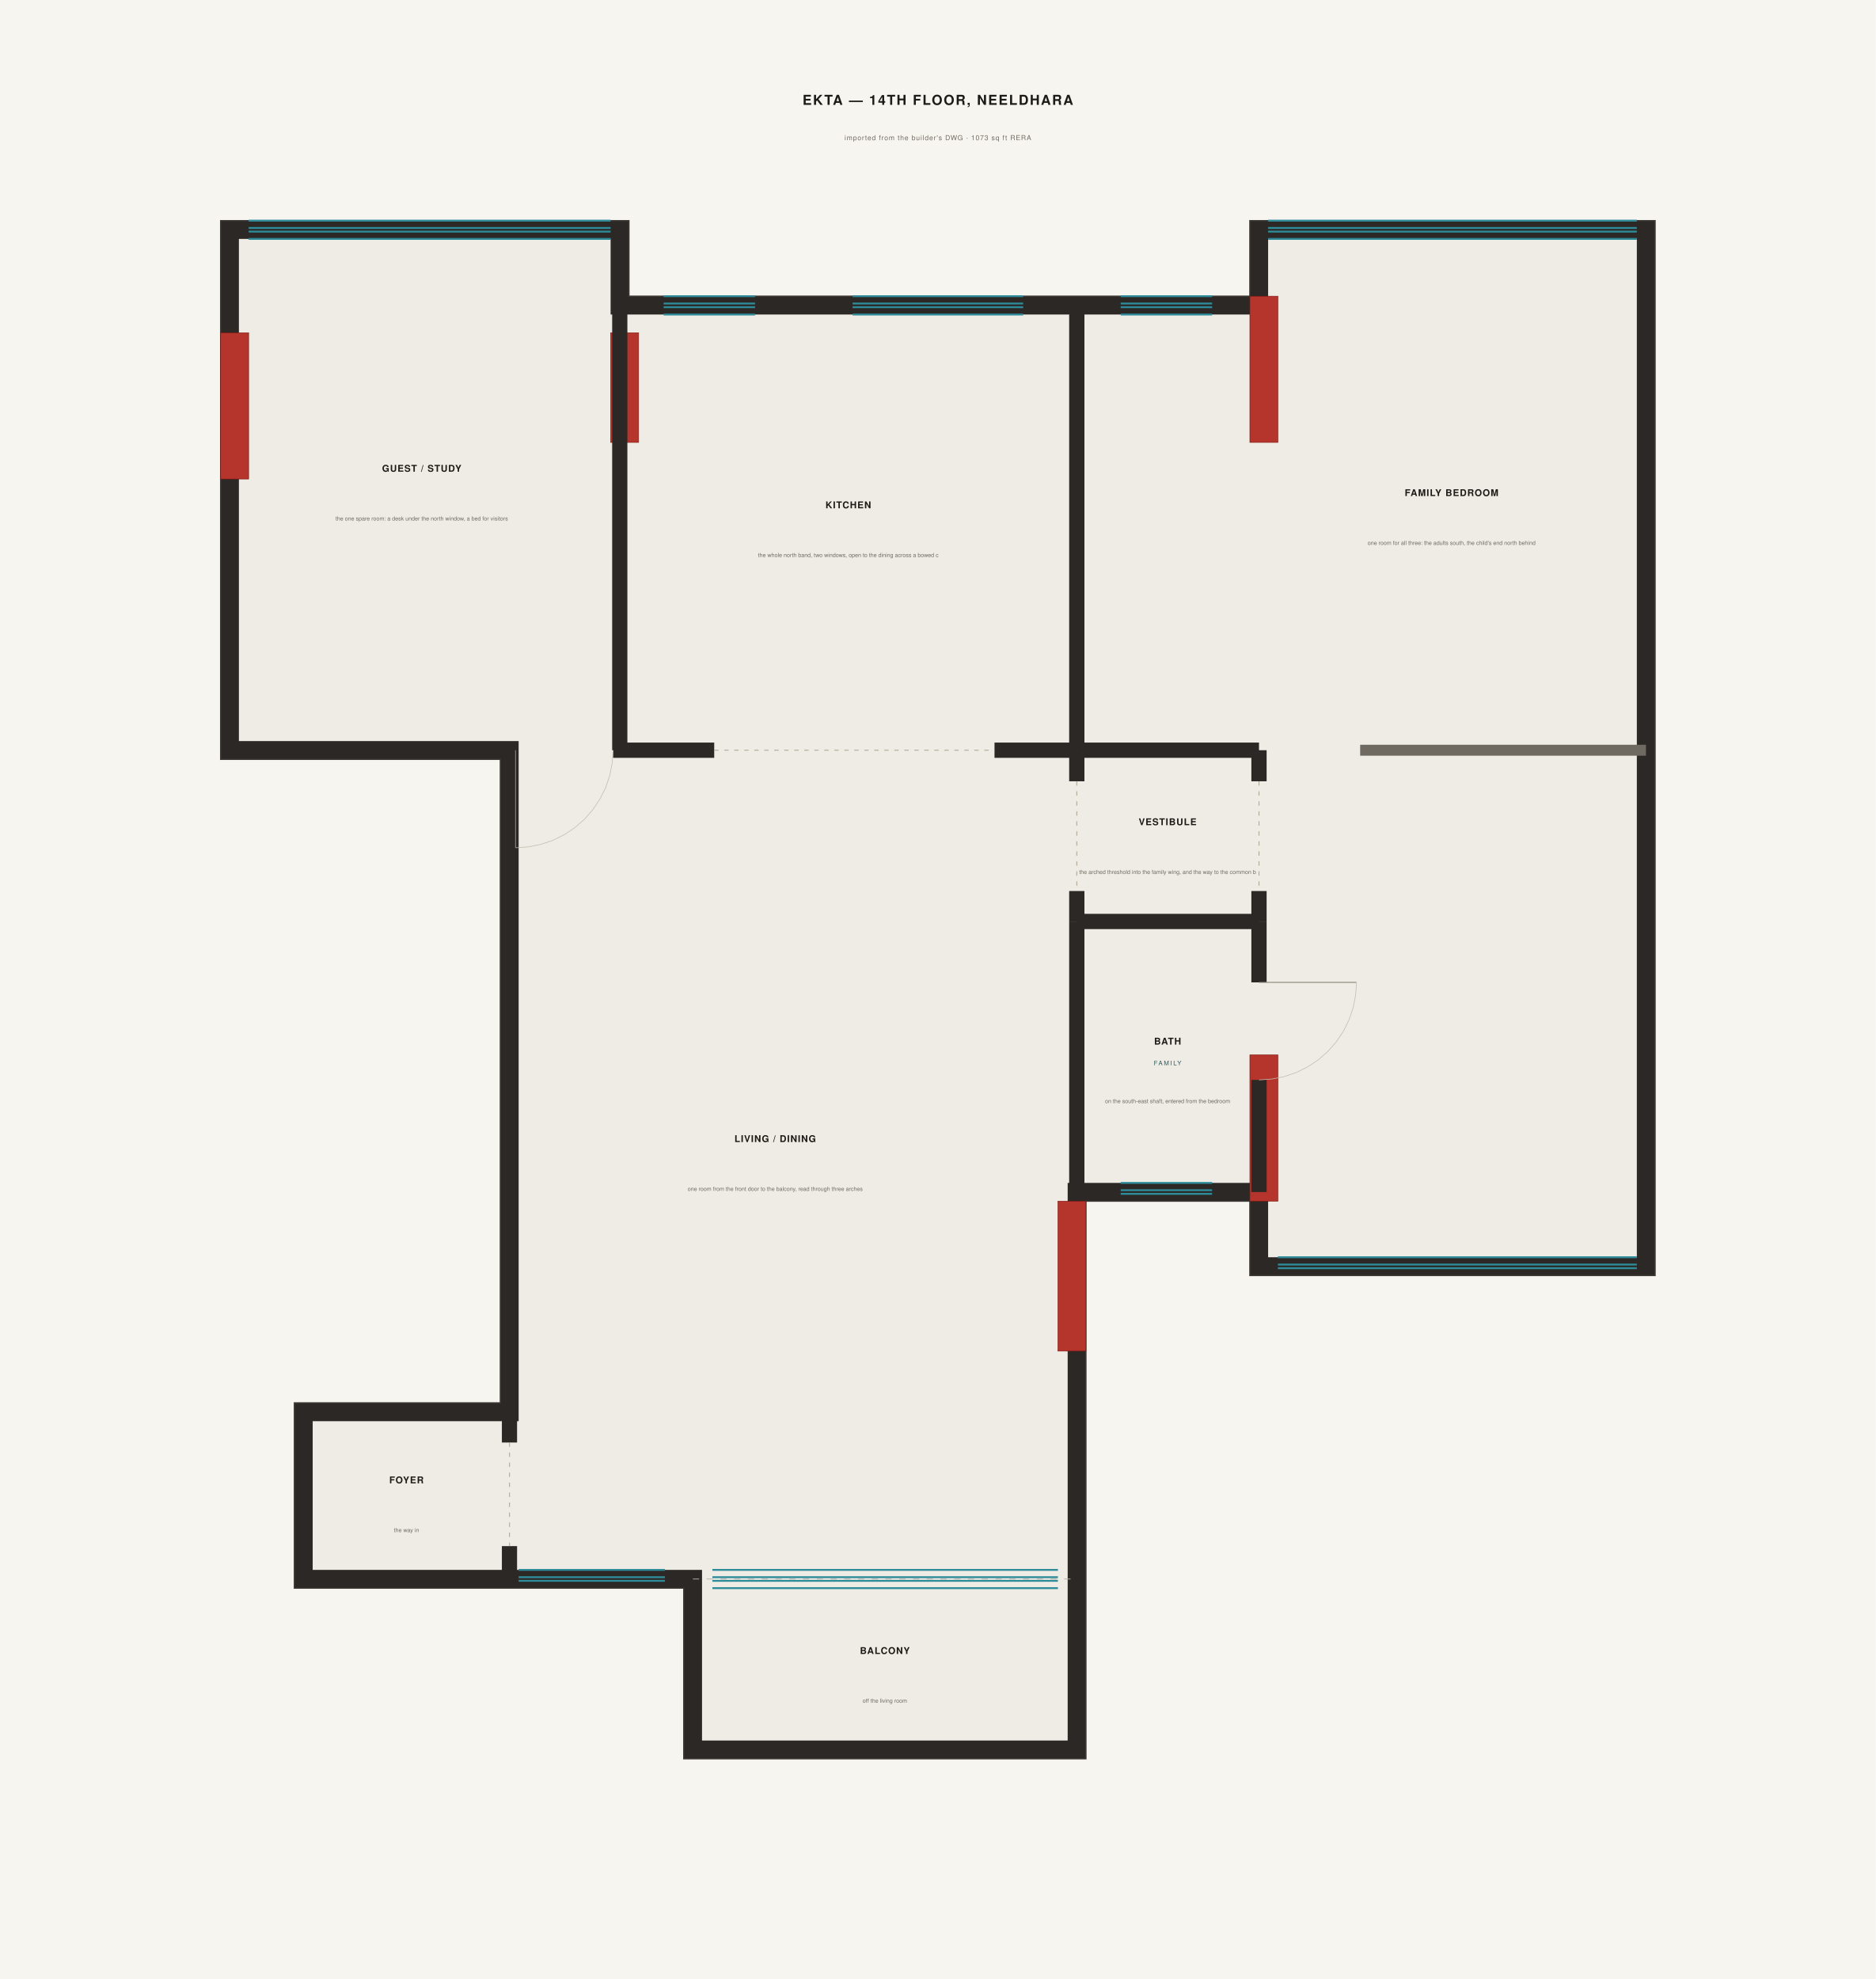
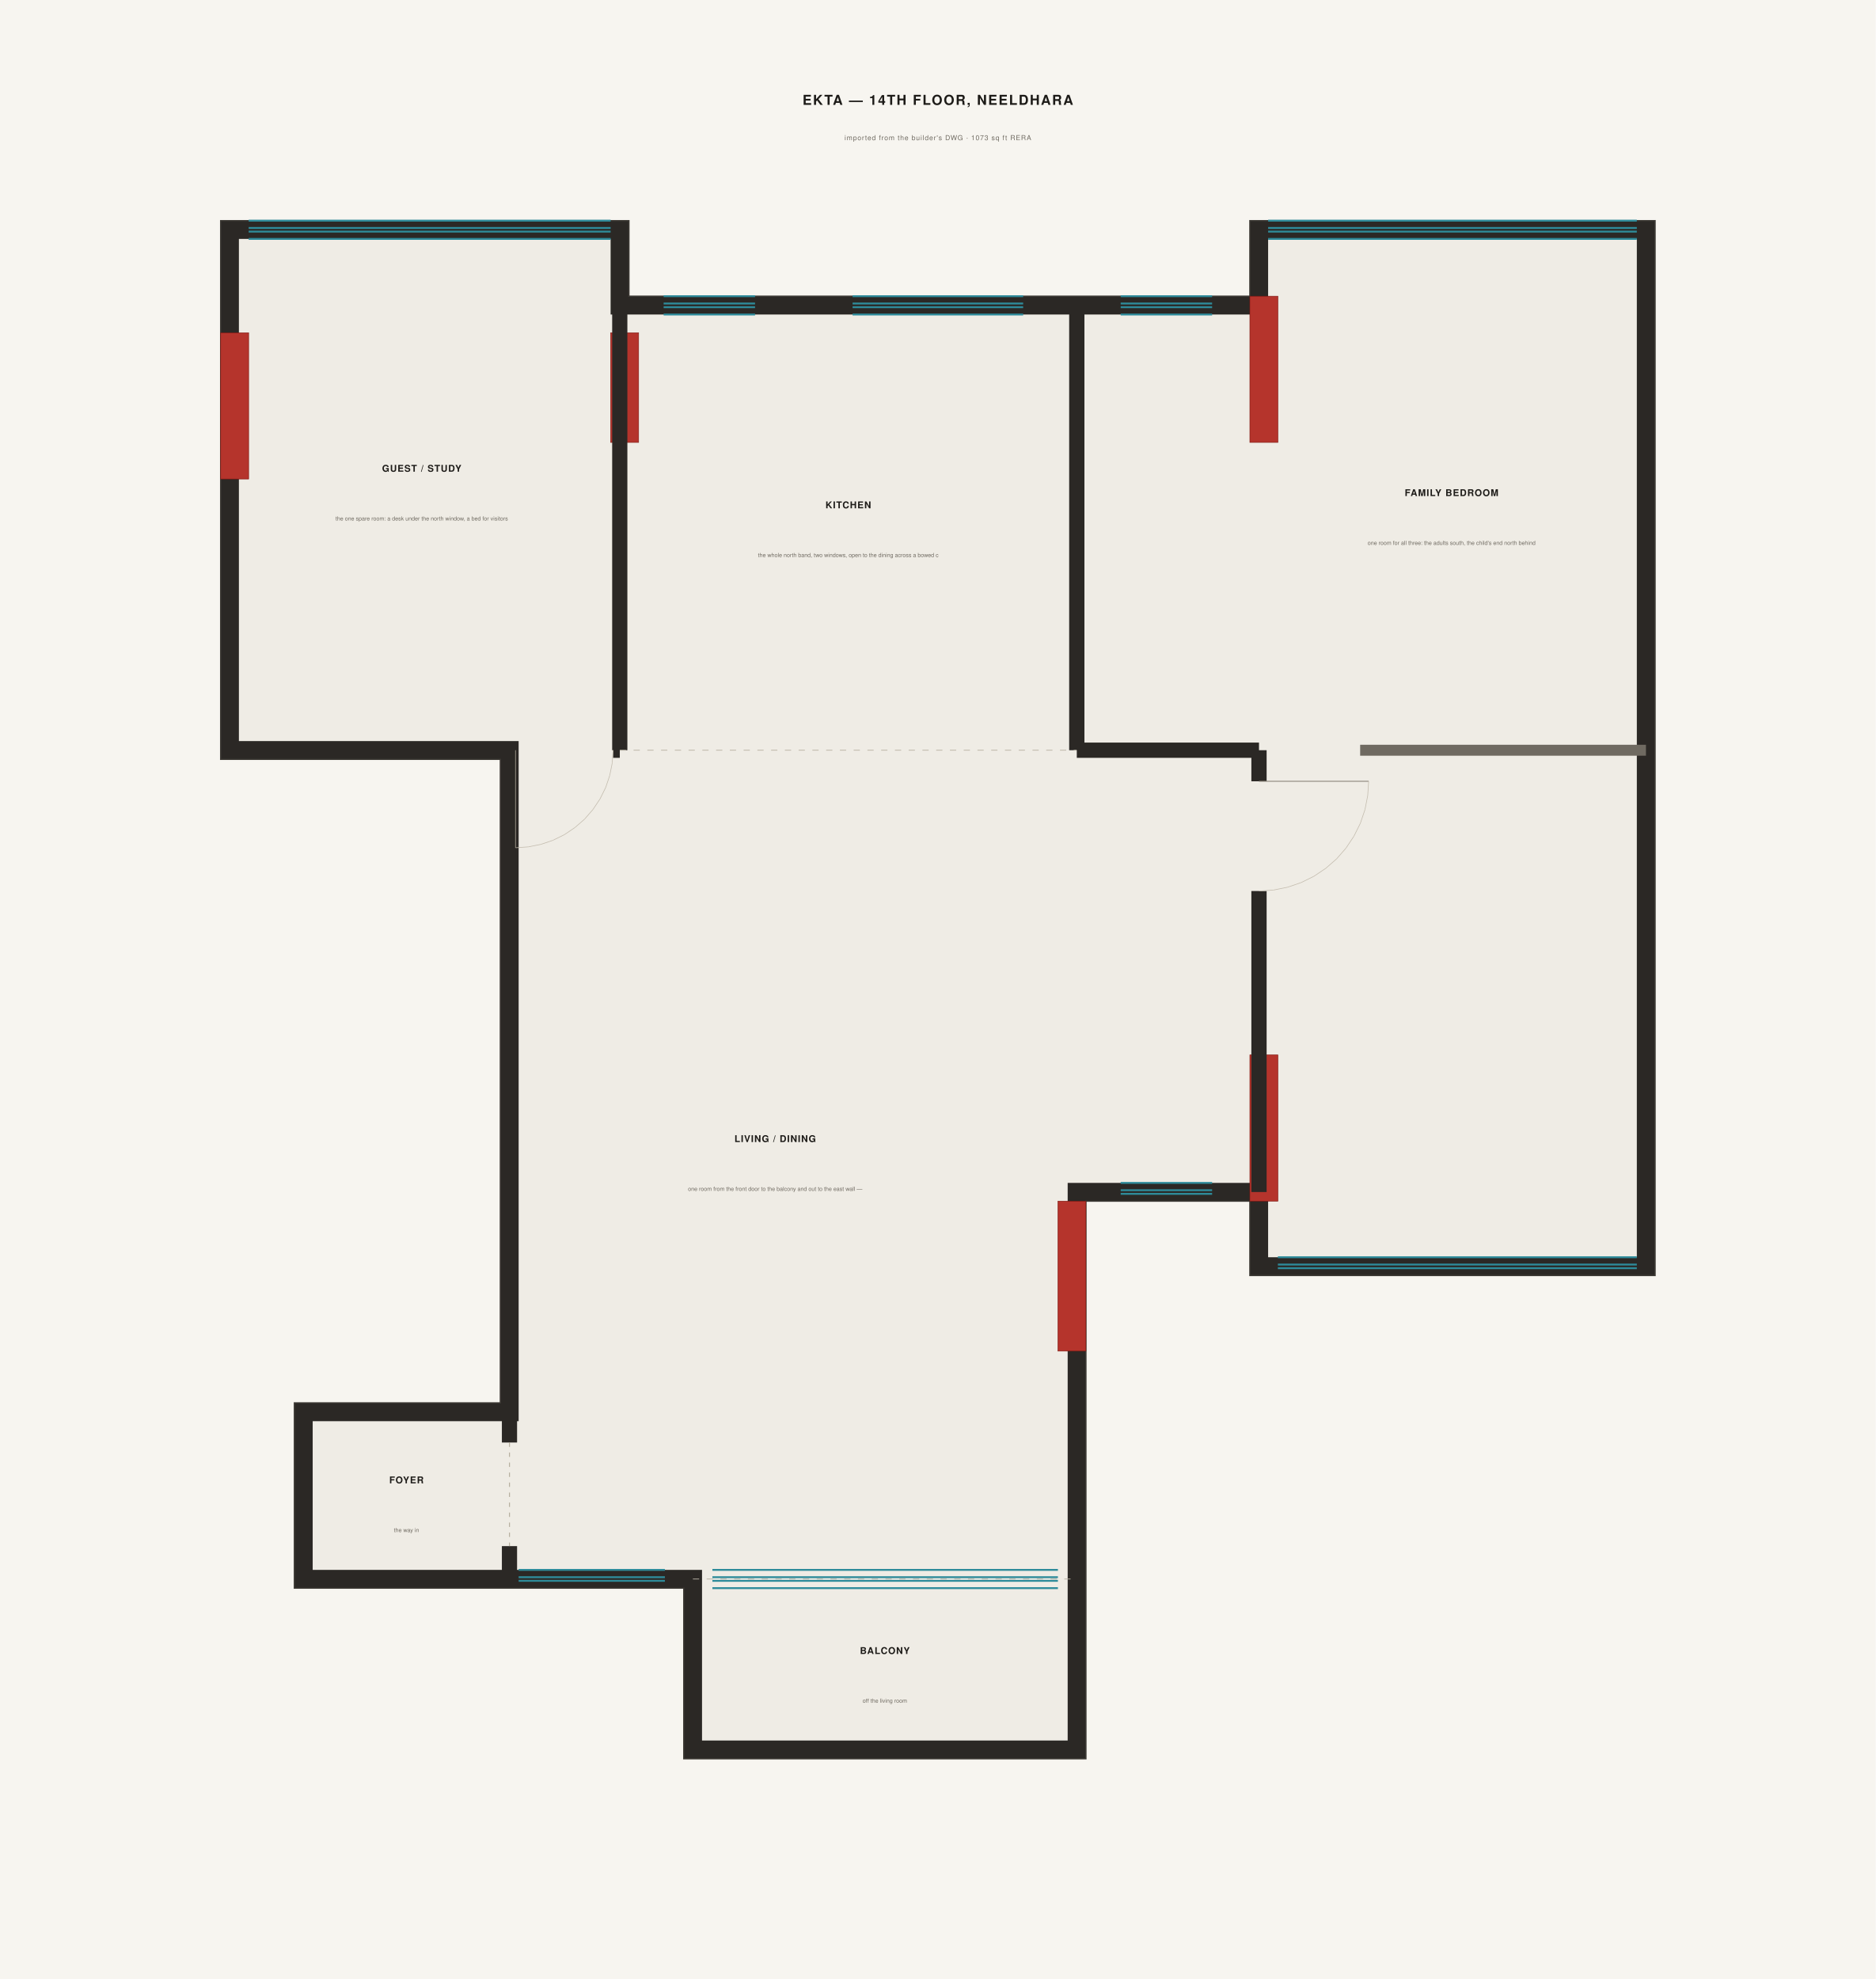
<svg xmlns="http://www.w3.org/2000/svg" width="3000" height="3165" viewBox="0 0 3000 3165">
  <rect x="0" y="0" width="3000" height="3165" fill="#f7f5f0" />
  <g id="L-floor">
    <polygon points="352.9,352.9 1005.9,352.9 1005.9,473.7 1999.0,473.7 1999.0,352.9 2647.1,352.9 2647.1,2039.9 1999.0,2039.9 1999.0,1921.0 1736.8,1921.0 1736.8,2812.8 1093.6,2812.8 1093.6,2539.9 470.8,2539.9 470.8,2243.6 800.2,2243.6 800.2,1214.4 352.9,1214.4" fill="#2b2825" stroke="#3b3833" stroke-width="2.0" />
    <polygon points="382.1,382.1 976.6,382.1 976.6,503.0 2028.2,503.0 2028.2,382.1 2617.9,382.1 2617.9,2010.7 2028.2,2010.7 2028.2,1891.8 1707.6,1891.8 1707.6,2539.9 1707.6,2783.6 1122.8,2783.6 1122.8,2539.9 1122.8,2510.7 500.1,2510.7 500.1,2272.9 829.5,2272.9 829.5,1185.2 382.1,1185.2" fill="#efece5" stroke="none" stroke-width="1.0" />
  </g>
  <g id="L-ref">
    <rect x="1999.0" y="473.7" width="44.8" height="233.9" fill="#b5342c" stroke="#7c1610" stroke-width="0.8" />
    <rect x="352.9" y="532.2" width="44.8" height="233.9" fill="#b5342c" stroke="#7c1610" stroke-width="0.8" />
    <rect x="976.6" y="532.2" width="44.8" height="175.4" fill="#b5342c" stroke="#7c1610" stroke-width="0.8" />
    <rect x="1999.0" y="1687.1" width="44.8" height="233.9" fill="#b5342c" stroke="#7c1610" stroke-width="0.8" />
    <rect x="1692.0" y="1921.0" width="44.8" height="239.8" fill="#b5342c" stroke="#7c1610" stroke-width="0.8" />
  </g>
  <g id="L-furniture">
</g>
  <g id="L-floor-walls">
    <polygon points="979.1,367.5 979.1,1199.8 1003.4,1199.8 1003.4,367.5" fill="#2b2825" stroke="none" stroke-width="1.0" />
    <polygon points="814.9,1212.0 824.6,1212.0 824.6,1187.6 814.9,1187.6" fill="#2b2825" stroke="none" stroke-width="1.0" />
    <polygon points="980.5,1212.0 991.3,1212.0 991.3,1187.6 980.5,1187.6" fill="#2b2825" stroke="none" stroke-width="1.0" />
    <line x1="824.6" y1="1199.8" x2="824.6" y2="1355.8" stroke="#8a8378" stroke-width="1.4" />
    <line x1="824.6" y1="1355.8" x2="845.0" y2="1354.4" stroke="#c3bcae" stroke-width="1.0" />
    <line x1="845.0" y1="1354.4" x2="865.0" y2="1350.4" stroke="#c3bcae" stroke-width="1.0" />
    <line x1="865.0" y1="1350.4" x2="884.3" y2="1343.9" stroke="#c3bcae" stroke-width="1.0" />
    <line x1="884.3" y1="1343.9" x2="902.6" y2="1334.9" stroke="#c3bcae" stroke-width="1.0" />
    <line x1="902.6" y1="1334.9" x2="919.5" y2="1323.5" stroke="#c3bcae" stroke-width="1.0" />
    <line x1="919.5" y1="1323.5" x2="934.9" y2="1310.1" stroke="#c3bcae" stroke-width="1.0" />
    <line x1="934.9" y1="1310.1" x2="948.3" y2="1294.7" stroke="#c3bcae" stroke-width="1.0" />
    <line x1="948.3" y1="1294.7" x2="959.6" y2="1277.8" stroke="#c3bcae" stroke-width="1.0" />
    <line x1="959.6" y1="1277.8" x2="968.7" y2="1259.5" stroke="#c3bcae" stroke-width="1.0" />
    <line x1="968.7" y1="1259.5" x2="975.2" y2="1240.2" stroke="#c3bcae" stroke-width="1.0" />
    <line x1="975.2" y1="1240.2" x2="979.2" y2="1220.2" stroke="#c3bcae" stroke-width="1.0" />
    <line x1="979.2" y1="1220.2" x2="980.5" y2="1199.8" stroke="#c3bcae" stroke-width="1.0" />
    <polygon points="1710.0,488.4 1710.0,1199.8 1734.4,1199.8 1734.4,488.4" fill="#2b2825" stroke="none" stroke-width="1.0" />
-     <polygon points="991.3,1212.0 1142.3,1212.0 1142.3,1187.6 991.3,1187.6" fill="#2b2825" stroke="none" stroke-width="1.0" />
-     <polygon points="1590.6,1212.0 1722.2,1212.0 1722.2,1187.6 1590.6,1187.6" fill="#2b2825" stroke="none" stroke-width="1.0" />
-     <line x1="1142.3" y1="1199.8" x2="1590.6" y2="1199.8" stroke="#b0a897" stroke-width="1.4" stroke-dasharray="7 9" />
+     <line x1="991.3" y1="1199.8" x2="1722.2" y2="1199.8" stroke="#b9b2a4" stroke-width="1.2" stroke-dasharray="10 12" />
    <polygon points="1722.2,1212.0 2013.6,1212.0 2013.6,1187.6 1722.2,1187.6" fill="#2b2825" stroke="none" stroke-width="1.0" />
-     <polygon points="1710.0,1199.8 1710.0,1249.5 1734.4,1249.5 1734.4,1199.8" fill="#2b2825" stroke="none" stroke-width="1.0" />
-     <polygon points="1710.0,1425.0 1710.0,1473.7 1734.4,1473.7 1734.4,1425.0" fill="#2b2825" stroke="none" stroke-width="1.0" />
-     <line x1="1722.2" y1="1249.5" x2="1722.2" y2="1425.0" stroke="#b0a897" stroke-width="1.4" stroke-dasharray="7 9" />
    <polygon points="2001.4,1199.8 2001.4,1249.5 2025.8,1249.5 2025.8,1199.8" fill="#2b2825" stroke="none" stroke-width="1.0" />
-     <polygon points="2001.4,1425.0 2001.4,1473.7 2025.8,1473.7 2025.8,1425.0" fill="#2b2825" stroke="none" stroke-width="1.0" />
-     <line x1="2013.6" y1="1249.5" x2="2013.6" y2="1425.0" stroke="#b0a897" stroke-width="1.4" stroke-dasharray="7 9" />
-     <polygon points="1722.2,1485.9 2013.6,1485.9 2013.6,1461.5 1722.2,1461.5" fill="#2b2825" stroke="none" stroke-width="1.0" />
-     <polygon points="1710.0,1473.7 1710.0,1906.4 1734.4,1906.4 1734.4,1473.7" fill="#2b2825" stroke="none" stroke-width="1.0" />
-     <polygon points="2001.4,1473.7 2001.4,1571.1 2025.8,1571.1 2025.8,1473.7" fill="#2b2825" stroke="none" stroke-width="1.0" />
-     <polygon points="2001.4,1727.1 2001.4,1906.4 2025.8,1906.4 2025.8,1727.1" fill="#2b2825" stroke="none" stroke-width="1.0" />
-     <line x1="2013.6" y1="1571.1" x2="2169.6" y2="1571.1" stroke="#8a8378" stroke-width="1.4" />
-     <line x1="2169.6" y1="1571.1" x2="2168.2" y2="1591.5" stroke="#c3bcae" stroke-width="1.0" />
-     <line x1="2168.2" y1="1591.5" x2="2164.2" y2="1611.5" stroke="#c3bcae" stroke-width="1.0" />
-     <line x1="2164.2" y1="1611.5" x2="2157.7" y2="1630.8" stroke="#c3bcae" stroke-width="1.0" />
-     <line x1="2157.7" y1="1630.8" x2="2148.7" y2="1649.1" stroke="#c3bcae" stroke-width="1.0" />
-     <line x1="2148.7" y1="1649.1" x2="2137.3" y2="1666.1" stroke="#c3bcae" stroke-width="1.0" />
-     <line x1="2137.3" y1="1666.1" x2="2123.9" y2="1681.4" stroke="#c3bcae" stroke-width="1.0" />
-     <line x1="2123.9" y1="1681.4" x2="2108.5" y2="1694.9" stroke="#c3bcae" stroke-width="1.0" />
-     <line x1="2108.5" y1="1694.9" x2="2091.6" y2="1706.2" stroke="#c3bcae" stroke-width="1.0" />
-     <line x1="2091.6" y1="1706.2" x2="2073.3" y2="1715.2" stroke="#c3bcae" stroke-width="1.0" />
-     <line x1="2073.3" y1="1715.2" x2="2054.0" y2="1721.8" stroke="#c3bcae" stroke-width="1.0" />
-     <line x1="2054.0" y1="1721.8" x2="2034.0" y2="1725.7" stroke="#c3bcae" stroke-width="1.0" />
-     <line x1="2034.0" y1="1725.7" x2="2013.6" y2="1727.1" stroke="#c3bcae" stroke-width="1.0" />
+     <polygon points="2001.4,1425.0 2001.4,1906.4 2025.8,1906.4 2025.8,1425.0" fill="#2b2825" stroke="none" stroke-width="1.0" />
+     <line x1="2013.6" y1="1249.5" x2="2189.0" y2="1249.5" stroke="#8a8378" stroke-width="1.4" />
+     <line x1="2189.0" y1="1249.5" x2="2187.5" y2="1272.4" stroke="#c3bcae" stroke-width="1.0" />
+     <line x1="2187.5" y1="1272.4" x2="2183.1" y2="1294.9" stroke="#c3bcae" stroke-width="1.0" />
+     <line x1="2183.1" y1="1294.9" x2="2175.7" y2="1316.7" stroke="#c3bcae" stroke-width="1.0" />
+     <line x1="2175.7" y1="1316.7" x2="2165.5" y2="1337.2" stroke="#c3bcae" stroke-width="1.0" />
+     <line x1="2165.5" y1="1337.2" x2="2152.8" y2="1356.3" stroke="#c3bcae" stroke-width="1.0" />
+     <line x1="2152.8" y1="1356.3" x2="2137.7" y2="1373.6" stroke="#c3bcae" stroke-width="1.0" />
+     <line x1="2137.7" y1="1373.6" x2="2120.4" y2="1388.7" stroke="#c3bcae" stroke-width="1.0" />
+     <line x1="2120.4" y1="1388.7" x2="2101.3" y2="1401.5" stroke="#c3bcae" stroke-width="1.0" />
+     <line x1="2101.3" y1="1401.5" x2="2080.8" y2="1411.6" stroke="#c3bcae" stroke-width="1.0" />
+     <line x1="2080.8" y1="1411.6" x2="2059.0" y2="1419.0" stroke="#c3bcae" stroke-width="1.0" />
+     <line x1="2059.0" y1="1419.0" x2="2036.5" y2="1423.5" stroke="#c3bcae" stroke-width="1.0" />
+     <line x1="2036.5" y1="1423.5" x2="2013.6" y2="1425.0" stroke="#c3bcae" stroke-width="1.0" />
    <polygon points="802.7,2258.2 802.7,2307.0 827.0,2307.0 827.0,2258.2" fill="#2b2825" stroke="none" stroke-width="1.0" />
    <polygon points="802.7,2472.7 802.7,2525.3 827.0,2525.3 827.0,2472.7" fill="#2b2825" stroke="none" stroke-width="1.0" />
    <line x1="814.9" y1="2307.0" x2="814.9" y2="2472.7" stroke="#b0a897" stroke-width="1.4" stroke-dasharray="7 9" />
    <line x1="1108.2" y1="2525.3" x2="1722.2" y2="2525.3" stroke="#b9b2a4" stroke-width="1.2" stroke-dasharray="10 12" />
    <polygon points="2175.4,1208.6 2632.5,1208.6 2632.5,1191.1 2175.4,1191.1" fill="#6f6a61" stroke="none" stroke-width="1.0" />
    <line x1="397.7" y1="352.9" x2="976.6" y2="352.9" stroke="#2e8b9a" stroke-width="3.0" />
    <line x1="2028.2" y1="352.9" x2="2617.9" y2="352.9" stroke="#2e8b9a" stroke-width="3.0" />
    <line x1="397.7" y1="364.6" x2="976.6" y2="364.6" stroke="#2e8b9a" stroke-width="3.0" />
    <line x1="2028.2" y1="364.6" x2="2617.9" y2="364.6" stroke="#2e8b9a" stroke-width="3.0" />
    <line x1="397.7" y1="370.4" x2="976.6" y2="370.4" stroke="#2e8b9a" stroke-width="3.0" />
    <line x1="2028.2" y1="370.4" x2="2617.9" y2="370.4" stroke="#2e8b9a" stroke-width="3.0" />
    <line x1="397.7" y1="382.1" x2="976.6" y2="382.1" stroke="#2e8b9a" stroke-width="3.0" />
    <line x1="2028.2" y1="382.1" x2="2617.9" y2="382.1" stroke="#2e8b9a" stroke-width="3.0" />
    <line x1="1061.4" y1="473.7" x2="1207.6" y2="473.7" stroke="#2e8b9a" stroke-width="3.0" />
    <line x1="1363.6" y1="473.7" x2="1636.4" y2="473.7" stroke="#2e8b9a" stroke-width="3.0" />
    <line x1="1792.4" y1="473.7" x2="1938.6" y2="473.7" stroke="#2e8b9a" stroke-width="3.0" />
    <line x1="1061.4" y1="485.4" x2="1207.6" y2="485.4" stroke="#2e8b9a" stroke-width="3.0" />
    <line x1="1363.6" y1="485.4" x2="1636.4" y2="485.4" stroke="#2e8b9a" stroke-width="3.0" />
    <line x1="1792.4" y1="485.4" x2="1938.6" y2="485.4" stroke="#2e8b9a" stroke-width="3.0" />
    <line x1="1061.4" y1="491.3" x2="1207.6" y2="491.3" stroke="#2e8b9a" stroke-width="3.0" />
    <line x1="1363.6" y1="491.3" x2="1636.4" y2="491.3" stroke="#2e8b9a" stroke-width="3.0" />
    <line x1="1792.4" y1="491.3" x2="1938.6" y2="491.3" stroke="#2e8b9a" stroke-width="3.0" />
    <line x1="1061.4" y1="503.0" x2="1207.6" y2="503.0" stroke="#2e8b9a" stroke-width="3.0" />
    <line x1="1363.6" y1="503.0" x2="1636.4" y2="503.0" stroke="#2e8b9a" stroke-width="3.0" />
    <line x1="1792.4" y1="503.0" x2="1938.6" y2="503.0" stroke="#2e8b9a" stroke-width="3.0" />
    <line x1="1792.4" y1="1891.8" x2="1938.6" y2="1891.8" stroke="#2e8b9a" stroke-width="3.0" />
    <line x1="1792.4" y1="1903.5" x2="1938.6" y2="1903.5" stroke="#2e8b9a" stroke-width="3.0" />
    <line x1="1792.4" y1="1909.3" x2="1938.6" y2="1909.3" stroke="#2e8b9a" stroke-width="3.0" />
    <line x1="2043.8" y1="2010.7" x2="2617.9" y2="2010.7" stroke="#2e8b9a" stroke-width="3.0" />
    <line x1="2043.8" y1="2022.4" x2="2617.9" y2="2022.4" stroke="#2e8b9a" stroke-width="3.0" />
    <line x1="2043.8" y1="2028.2" x2="2617.9" y2="2028.2" stroke="#2e8b9a" stroke-width="3.0" />
    <line x1="829.5" y1="2510.7" x2="1063.4" y2="2510.7" stroke="#2e8b9a" stroke-width="3.0" />
    <line x1="1139.4" y1="2510.7" x2="1692.0" y2="2510.7" stroke="#2e8b9a" stroke-width="3.0" />
    <line x1="829.5" y1="2522.4" x2="1063.4" y2="2522.4" stroke="#2e8b9a" stroke-width="3.0" />
    <line x1="1139.4" y1="2522.4" x2="1692.0" y2="2522.4" stroke="#2e8b9a" stroke-width="3.0" />
    <line x1="829.5" y1="2528.2" x2="1063.4" y2="2528.2" stroke="#2e8b9a" stroke-width="3.0" />
    <line x1="1139.4" y1="2528.2" x2="1692.0" y2="2528.2" stroke="#2e8b9a" stroke-width="3.0" />
    <line x1="1139.4" y1="2539.9" x2="1692.0" y2="2539.9" stroke="#2e8b9a" stroke-width="3.0" />
  </g>
  <g id="L-labels">
    <text x="674.5" y="754.4" font-family="Helvetica,Arial" font-size="15" fill="#1d1b18" font-weight="bold" letter-spacing="1.1" text-anchor="middle">GUEST / STUDY</text>
    <text x="674.5" y="832.4" font-family="Helvetica,Arial" font-size="9" fill="#6f6a61" font-weight="normal" letter-spacing="0" text-anchor="middle">the one spare room: a desk under the north window, a bed for visitors</text>
    <text x="1356.7" y="812.9" font-family="Helvetica,Arial" font-size="15" fill="#1d1b18" font-weight="bold" letter-spacing="1.1" text-anchor="middle">KITCHEN</text>
    <text x="1356.7" y="890.9" font-family="Helvetica,Arial" font-size="9" fill="#6f6a61" font-weight="normal" letter-spacing="0" text-anchor="middle">the whole north band, two windows, open to the dining across a bowed c</text>
    <text x="2321.6" y="793.4" font-family="Helvetica,Arial" font-size="15" fill="#1d1b18" font-weight="bold" letter-spacing="1.1" text-anchor="middle">FAMILY BEDROOM</text>
    <text x="2321.6" y="871.4" font-family="Helvetica,Arial" font-size="9" fill="#6f6a61" font-weight="normal" letter-spacing="0" text-anchor="middle">one room for all three: the adults south, the child's end north behind</text>
-     <text x="1867.4" y="1319.7" font-family="Helvetica,Arial" font-size="15" fill="#1d1b18" font-weight="bold" letter-spacing="1.1" text-anchor="middle">VESTIBULE</text>
-     <text x="1867.4" y="1397.7" font-family="Helvetica,Arial" font-size="9" fill="#6f6a61" font-weight="normal" letter-spacing="0" text-anchor="middle">the arched threshold into the family wing, and the way to the common b</text>
-     <text x="1867.4" y="1670.6" font-family="Helvetica,Arial" font-size="15" fill="#1d1b18" font-weight="bold" letter-spacing="1.1" text-anchor="middle">BATH</text>
-     <text x="1867.4" y="1703.7" font-family="Helvetica,Arial" font-size="10" fill="#2c5c61" font-weight="normal" letter-spacing="2" text-anchor="middle">FAMILY</text>
-     <text x="1867.4" y="1764.1" font-family="Helvetica,Arial" font-size="9" fill="#6f6a61" font-weight="normal" letter-spacing="0" text-anchor="middle">on the south-east shaft, entered from the bedroom</text>
    <text x="1239.8" y="1826.5" font-family="Helvetica,Arial" font-size="15" fill="#1d1b18" font-weight="bold" letter-spacing="1.1" text-anchor="middle">LIVING / DINING</text>
-     <text x="1239.8" y="1904.5" font-family="Helvetica,Arial" font-size="9" fill="#6f6a61" font-weight="normal" letter-spacing="0" text-anchor="middle">one room from the front door to the balcony, read through three arches</text>
+     <text x="1239.8" y="1904.5" font-family="Helvetica,Arial" font-size="9" fill="#6f6a61" font-weight="normal" letter-spacing="0" text-anchor="middle">one room from the front door to the balcony and out to the east wall —</text>
    <text x="650.1" y="2372.3" font-family="Helvetica,Arial" font-size="15" fill="#1d1b18" font-weight="bold" letter-spacing="1.1" text-anchor="middle">FOYER</text>
    <text x="650.1" y="2450.2" font-family="Helvetica,Arial" font-size="9" fill="#6f6a61" font-weight="normal" letter-spacing="0" text-anchor="middle">the way in</text>
    <text x="1415.2" y="2645.2" font-family="Helvetica,Arial" font-size="15" fill="#1d1b18" font-weight="bold" letter-spacing="1.1" text-anchor="middle">BALCONY</text>
    <text x="1415.2" y="2723.1" font-family="Helvetica,Arial" font-size="9" fill="#6f6a61" font-weight="normal" letter-spacing="0" text-anchor="middle">off the living room</text>
  </g>
  <g id="L-title">
    <text x="1500.0" y="167.7" font-family="Helvetica,Arial" font-size="22" fill="#1d1b18" font-weight="bold" letter-spacing="2" text-anchor="middle">EKTA — 14TH FLOOR, NEELDHARA</text>
    <text x="1500.0" y="224.2" font-family="Helvetica,Arial" font-size="11" fill="#6f6a61" font-weight="normal" letter-spacing="1" text-anchor="middle">imported from the builder's DWG · 1073 sq ft RERA</text>
  </g>
</svg>
